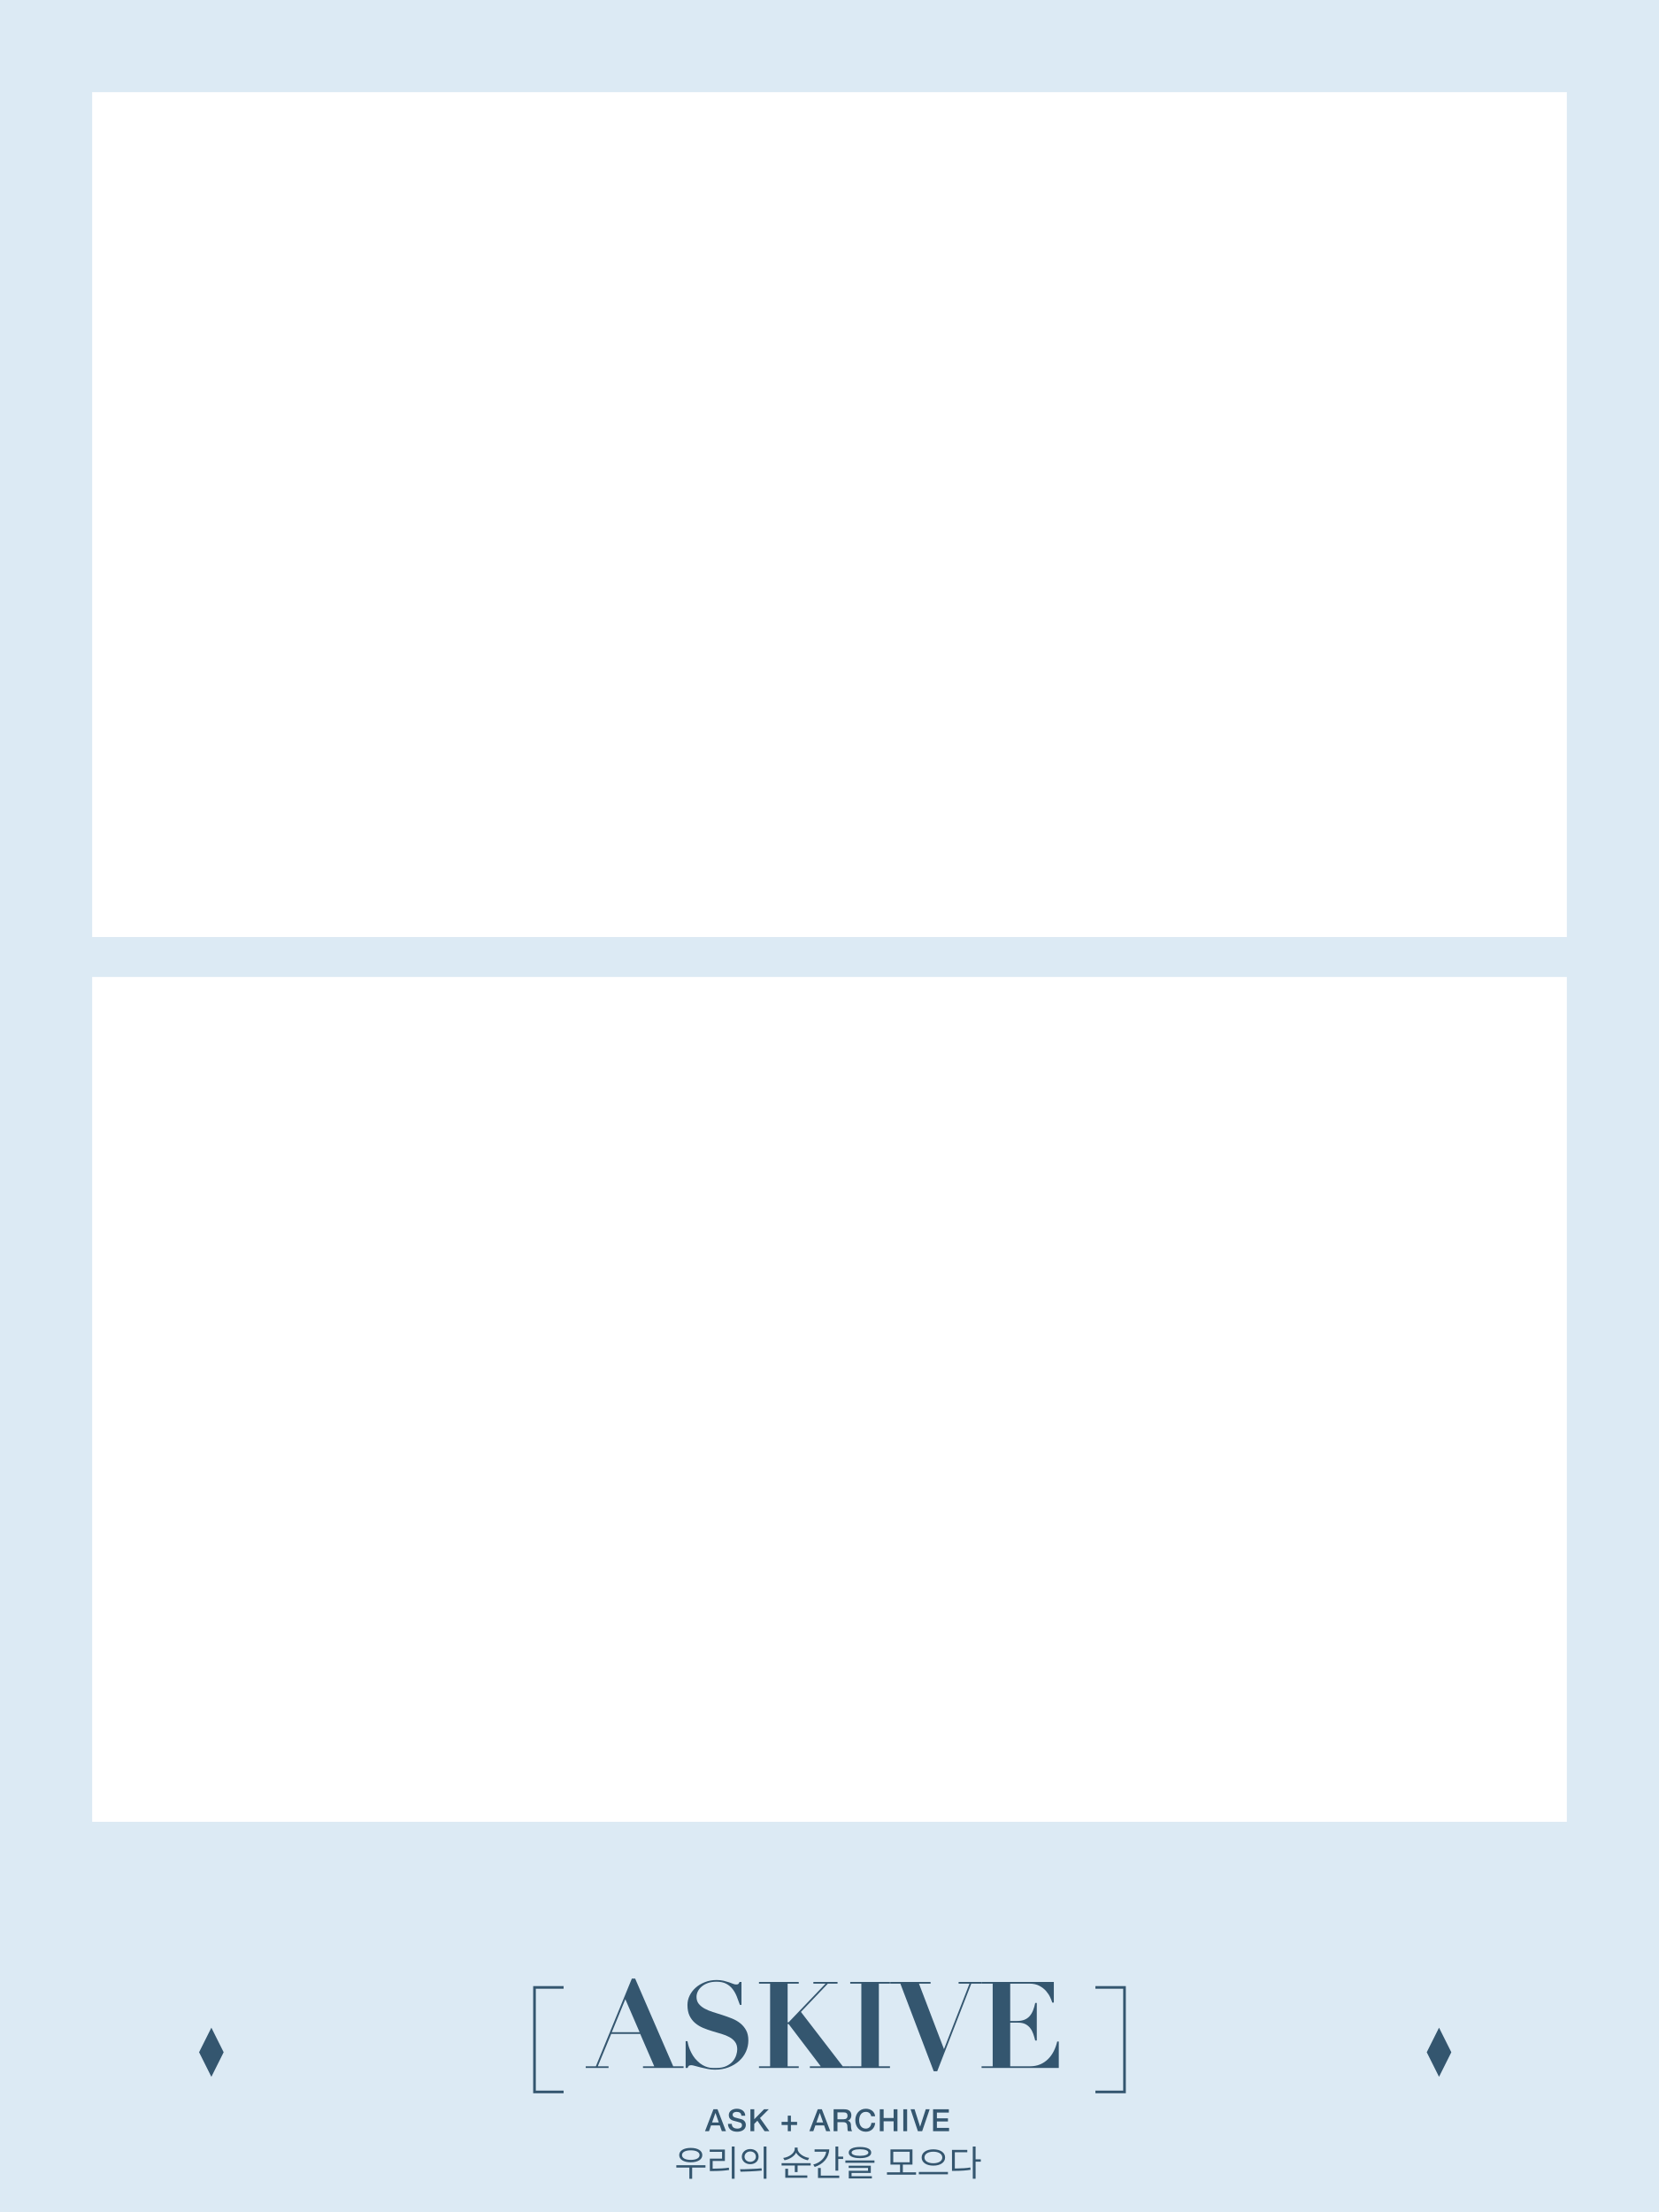
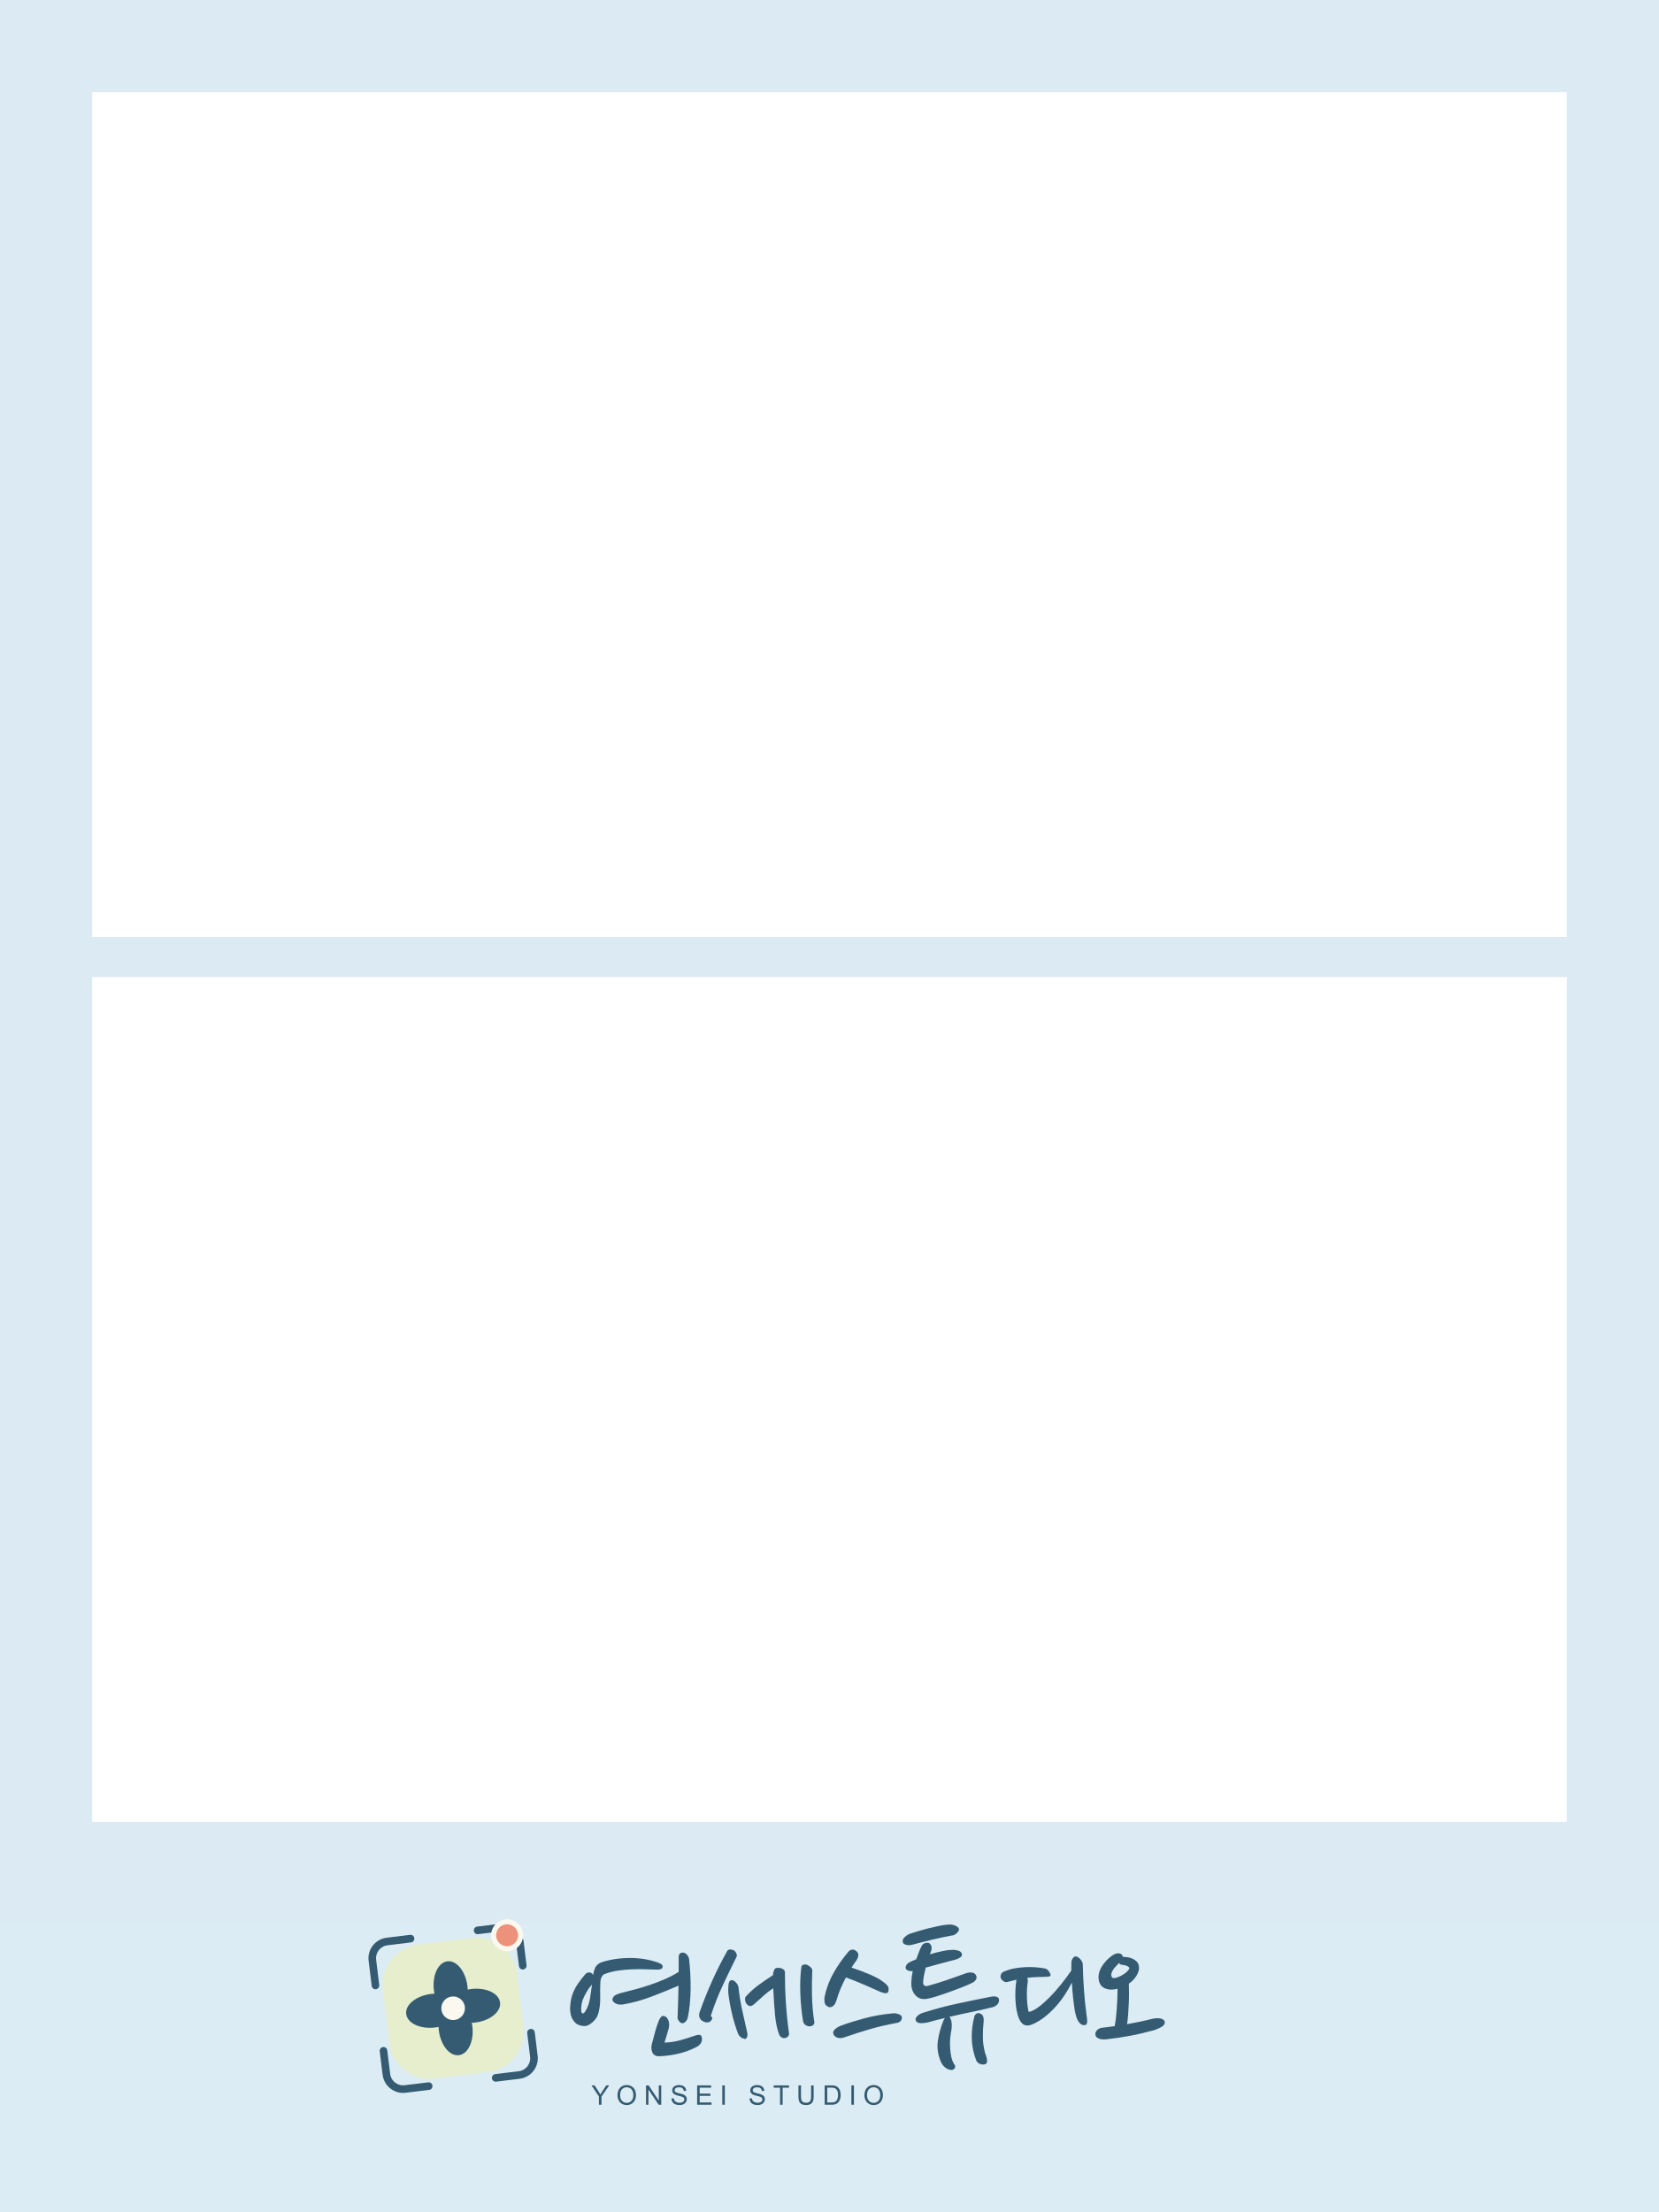
<svg xmlns="http://www.w3.org/2000/svg" width="1080" height="1440" viewBox="0 0 1080 1440">
  <path d="M0 0H1080V1440H0Z M60 60h960v550h-960Z M60 636h960v550h-960Z" fill="#dceaf4" fill-rule="evenodd" />
  <path d="M129.6 1336l8 -16 8 16 -8 16Z M928.8 1336l8 -16 8 16 -8 16Z" fill="#34566f" />
-   <g id="askive-frame-logo" transform="translate(340.2 1290) scale(1.256604)">
-     <g transform="translate(0 -10) scale(0.6853448)">
-       <g transform="translate(-68 -52)">
-         <path d="M99 71H77v79h22m402-79h22v79h-22" fill="none" stroke="#34566f" stroke-width="2" />
-         <g transform="translate(118 57) scale(0.9134134)" color="#34566f">
-           <g fill="currentColor">
-             <path transform="translate(0.00 82) scale(1 -1)" d="M30.30 56.90L42.10 29.60L19.10 29.60ZM-2.50 1.40L-2.50 0.00L16.40 0.00L16.40 1.40L7.50 1.40L18.60 28.20L42.60 28.20L54.20 1.40L44.90 1.40L44.90 0.00L78.50 0.00L78.50 1.40L69.90 1.40L38.40 74.00L35.70 74.00L5.90 1.40Z" />
-             <path transform="translate(73.90 82) scale(1 -1)" d="M6.30 22.20L6.30 0.00L7.90 0.00Q8.40 1.40 9.00 1.85Q9.60 2.30 11.00 2.30Q12.00 2.30 14.05 1.70Q16.10 1.10 18.75 0.45Q21.40 -0.20 24.45 -0.80Q27.50 -1.40 30.60 -1.40Q36.80 -1.40 41.85 0.55Q46.90 2.50 50.55 5.80Q54.20 9.10 56.20 13.50Q58.20 17.90 58.20 22.80Q58.20 27.80 56.35 31.20Q54.50 34.60 51.50 37.00Q48.50 39.40 44.65 40.95Q40.80 42.50 36.75 43.80Q32.70 45.10 28.85 46.30Q25.00 47.50 22.00 49.15Q19.00 50.80 17.15 53.10Q15.30 55.40 15.30 58.90Q15.30 61.20 16.40 63.40Q17.50 65.60 19.60 67.40Q21.70 69.20 24.75 70.30Q27.80 71.40 31.80 71.40Q36.70 71.40 39.90 69.70Q43.10 68.00 45.20 65.25Q47.30 62.50 48.65 59.10Q50.00 55.70 51.20 52.20L52.50 52.20L52.50 71.20L50.90 71.20Q50.40 70.00 49.95 69.55Q49.50 69.10 48.10 69.10Q46.90 69.10 45.45 69.70Q44.00 70.30 42.10 70.95Q40.20 71.60 37.70 72.20Q35.20 72.80 31.90 72.80Q26.70 72.80 22.25 71.05Q17.80 69.30 14.60 66.45Q11.40 63.60 9.60 59.90Q7.80 56.20 7.80 52.20Q7.80 46.80 9.55 43.20Q11.30 39.60 14.20 37.15Q17.10 34.70 20.80 33.15Q24.50 31.60 28.40 30.45Q32.30 29.30 36.00 28.20Q39.70 27.10 42.60 25.50Q45.50 23.90 47.25 21.50Q49.00 19.10 49.00 15.40Q49.00 13.40 48.20 10.75Q47.40 8.10 45.45 5.70Q43.50 3.30 40.10 1.65Q36.70 0.00 31.40 0.00Q29.90 0.00 28.15 0.05Q26.40 0.10 24.45 0.65Q22.50 1.20 20.35 2.40Q18.20 3.60 15.90 5.90Q13.80 7.90 12.35 10.25Q10.90 12.60 9.95 14.85Q9.00 17.10 8.50 19.05Q8.00 21.00 7.80 22.20Z" />
-             <path transform="translate(136.70 82) scale(1 -1)" d="M4.20 71.20L4.20 69.80L13.40 69.80L13.40 1.40L4.20 1.40L4.20 0.00L37.10 0.00L37.10 1.40L27.90 1.40L27.90 36.40L28.70 36.40L55.30 1.40L46.30 1.40L46.30 0.00L79.70 0.00L79.70 1.40L73.50 1.40L38.90 46.40L61.20 69.80L69.20 69.80L69.20 71.20L49.20 71.20L49.20 69.80L59.30 69.80L28.70 37.80L27.90 37.80L27.90 69.80L37.10 69.80L37.10 71.20Z" />
-             <path transform="translate(212.50 82) scale(1 -1)" d="M3.90 71.20L3.90 69.80L13.10 69.80L13.10 1.40L3.90 1.40L3.90 0.00L36.80 0.00L36.80 1.40L27.60 1.40L27.60 69.80L36.80 69.80L36.80 71.20Z" />
-             <path transform="translate(251.20 82) scale(1 -1)" d="M-1.70 71.20L-1.70 69.80L6.70 69.80L34.30 -2.70L37.20 -2.70L65.40 69.80L74.00 69.80L74.00 71.20L54.90 71.20L54.90 69.80L63.90 69.80L42.80 15.60L22.10 69.80L31.70 69.80L31.70 71.20Z" />
-             <path transform="translate(321.40 82) scale(1 -1)" d="M3.70 71.20L3.70 69.80L12.90 69.80L12.90 1.40L3.70 1.40L3.70 0.00L67.60 0.00L67.60 21.90L66.30 21.90Q65.30 17.60 63.40 13.85Q61.50 10.10 58.65 7.30Q55.80 4.50 52.10 2.95Q48.40 1.40 43.80 1.40L27.40 1.40L27.40 37.50L34.10 37.50Q37.60 37.50 39.95 36.30Q42.30 35.10 43.90 33.05Q45.50 31.00 46.45 28.30Q47.40 25.60 48.10 22.70L49.40 22.70L49.40 53.80L48.10 53.80Q47.40 50.40 46.30 47.65Q45.20 44.90 43.50 42.95Q41.80 41.00 39.25 39.95Q36.70 38.90 33.00 38.90L27.40 38.90L27.40 69.80L43.30 69.80Q48.20 69.80 51.60 67.95Q55.00 66.10 57.15 63.60Q59.30 61.10 60.50 58.45Q61.70 55.80 62.20 54.10L63.50 54.10L63.50 71.20Z" />
-           </g>
-         </g>
+   <rect x="0" y="1252.8" width="1080.0" height="187.2" fill="#dcecf4" />
+   <g id="yonsei-frame-logo" color="#345b72" transform="translate(232.2 1236.05) scale(1.099286)">
+     <g transform="translate(10 18) rotate(-7 46 46)">
+       <rect x="7" y="7" width="80" height="80" rx="24" fill="#e7eece" />
+       <path d="M27 3H13A10 10 0 0 0 3 13V28M67 3h14a10 10 0 0 1 10 10v14M91 67v14a10 10 0 0 1-10 10H67M27 91H13A10 10 0 0 1 3 81V67" fill="none" stroke="currentColor" stroke-width="4.5" stroke-linecap="round" />
+       <g transform="translate(47 47)" fill="currentColor">
+         <ellipse cy="-12" rx="10" ry="16" />
+         <ellipse cy="-12" rx="10" ry="16" transform="rotate(90)" />
+         <ellipse cy="-12" rx="10" ry="16" transform="rotate(180)" />
+         <ellipse cy="-12" rx="10" ry="16" transform="rotate(270)" />
+         <circle r="7" fill="#faf8ef" />
      </g>
+       <circle cx="84" cy="8" r="8" fill="#ed927a" stroke="#faf8ef" stroke-width="3" />
    </g>
-   </g>
-   <g id="askive-frame-subtitle" aria-label="ASK + ARCHIVE · 우리의 순간을 모으다">
-     <g transform="translate(459.1 1371.0) scale(0.2)" color="#34566f">
-       <g fill="currentColor">
-         <path transform="translate(0.00 82) scale(1 -1)" d="M26.70 71.40L40.00 71.40L67.50 0.00L54.10 0.00L47.40 18.90L18.90 18.90L12.20 0.00L-0.70 0.00ZM22.30 28.40L44.10 28.40L33.40 59.10L33.10 59.10Z" />
-         <path transform="translate(70.70 82) scale(1 -1)" d="M15.80 23.80Q15.80 19.70 17.20 16.80Q18.60 13.90 21.10 12.05Q23.60 10.20 26.85 9.35Q30.10 8.50 33.90 8.50Q38.00 8.50 40.90 9.45Q43.80 10.40 45.60 11.90Q47.40 13.40 48.20 15.35Q49.00 17.30 49.00 19.30Q49.00 23.40 47.15 25.35Q45.30 27.30 43.10 28.10Q39.30 29.50 34.25 30.75Q29.20 32.00 21.80 34.00Q17.20 35.20 14.15 37.15Q11.10 39.10 9.30 41.50Q7.50 43.90 6.75 46.60Q6.00 49.30 6.00 52.10Q6.00 57.50 8.25 61.45Q10.50 65.40 14.20 68.00Q17.90 70.60 22.60 71.85Q27.30 73.10 32.10 73.10Q37.70 73.10 42.65 71.65Q47.60 70.20 51.35 67.30Q55.10 64.40 57.30 60.15Q59.50 55.90 59.50 50.30L47.00 50.30Q46.50 57.20 42.30 60.05Q38.10 62.90 31.60 62.90Q29.40 62.90 27.10 62.45Q24.80 62.00 22.90 60.95Q21.00 59.90 19.75 58.10Q18.50 56.30 18.50 53.60Q18.50 49.80 20.85 47.65Q23.20 45.50 27.00 44.40Q27.40 44.30 30.15 43.55Q32.90 42.80 36.30 41.90Q39.70 41.00 42.95 40.15Q46.20 39.30 47.60 38.90Q51.10 37.80 53.70 35.90Q56.30 34.00 58.05 31.55Q59.80 29.10 60.65 26.30Q61.50 23.50 61.50 20.70Q61.50 14.70 59.05 10.45Q56.60 6.20 52.60 3.50Q48.60 0.80 43.50 -0.45Q38.40 -1.70 33.10 -1.70Q27.00 -1.70 21.60 -0.20Q16.20 1.30 12.20 4.40Q8.20 7.50 5.80 12.35Q3.40 17.20 3.30 23.80Z" />
-         <path transform="translate(139.50 82) scale(1 -1)" d="M7.60 71.40L20.10 71.40L20.10 38.90L51.90 71.40L67.30 71.40L38.80 42.90L69.30 0.00L53.70 0.00L30.30 34.10L20.10 24.00L20.10 0.00L7.60 0.00Z" />
-         <path transform="translate(243.80 82) scale(1 -1)" d="M24.90 50.60L35.10 50.60L35.10 30.40L55.20 30.40L55.20 20.20L35.10 20.20L35.10 0.00L24.90 0.00L24.90 20.20L4.80 20.20L4.80 30.40L24.90 30.40Z" />
-         <path transform="translate(339.60 82) scale(1 -1)" d="M26.70 71.40L40.00 71.40L67.50 0.00L54.10 0.00L47.40 18.90L18.90 18.90L12.20 0.00L-0.70 0.00ZM22.30 28.40L44.10 28.40L33.40 59.10L33.10 59.10Z" />
-         <path transform="translate(410.30 82) scale(1 -1)" d="M7.60 71.40L41.70 71.40Q53.50 71.40 59.40 66.30Q65.30 61.20 65.30 52.10Q65.30 47.00 63.80 43.65Q62.30 40.30 60.30 38.25Q58.30 36.20 56.35 35.30Q54.40 34.40 53.50 34.10L53.50 33.90Q55.10 33.70 56.95 32.90Q58.80 32.10 60.40 30.35Q62.00 28.60 63.05 25.80Q64.10 23.00 64.10 18.80Q64.10 12.50 65.05 7.35Q66.00 2.20 68.00 0.00L54.60 0.00Q53.20 2.30 52.95 5.10Q52.70 7.90 52.70 10.50Q52.70 15.40 52.10 18.95Q51.50 22.50 49.90 24.85Q48.30 27.20 45.55 28.30Q42.80 29.40 38.50 29.40L20.10 29.40L20.10 0.00L7.60 0.00ZM20.10 38.90L40.60 38.90Q46.60 38.90 49.70 41.75Q52.80 44.60 52.80 50.30Q52.80 53.70 51.80 55.85Q50.80 58.00 49.05 59.20Q47.30 60.40 45.05 60.80Q42.80 61.20 40.40 61.20L20.10 61.20Z" />
-         <path transform="translate(484.70 82) scale(1 -1)" d="M55.80 48.70Q55.00 51.80 53.60 54.40Q52.20 57.00 50.00 58.90Q47.80 60.80 44.85 61.85Q41.90 62.90 38.00 62.90Q32.30 62.90 28.15 60.60Q24.00 58.30 21.40 54.45Q18.80 50.60 17.55 45.70Q16.30 40.80 16.30 35.70Q16.30 30.60 17.55 25.70Q18.80 20.80 21.40 16.95Q24.00 13.10 28.15 10.80Q32.30 8.50 38.00 8.50Q42.20 8.50 45.40 9.95Q48.60 11.40 50.90 13.95Q53.20 16.50 54.50 19.90Q55.80 23.30 56.20 27.20L68.40 27.20Q68.00 20.80 65.65 15.50Q63.30 10.20 59.30 6.35Q55.30 2.50 49.90 0.40Q44.50 -1.70 38.00 -1.70Q30.00 -1.70 23.65 1.25Q17.30 4.20 12.90 9.30Q8.50 14.40 6.15 21.20Q3.80 28.00 3.80 35.70Q3.80 43.30 6.15 50.10Q8.50 56.90 12.90 62.00Q17.30 67.10 23.65 70.10Q30.00 73.10 38.00 73.10Q44.00 73.10 49.30 71.45Q54.60 69.80 58.65 66.65Q62.70 63.50 65.20 59.00Q67.70 54.50 68.30 48.70Z" />
-         <path transform="translate(560.90 82) scale(1 -1)" d="M7.30 71.40L19.80 71.40L19.80 43.00L52.30 43.00L52.30 71.40L64.80 71.40L64.80 0.00L52.30 0.00L52.30 32.20L19.80 32.20L19.80 0.00L7.30 0.00Z" />
-         <path transform="translate(637.10 82) scale(1 -1)" d="M7.60 71.40L20.10 71.40L20.10 0.00L7.60 0.00Z" />
-         <path transform="translate(668.90 82) scale(1 -1)" d="M-0.50 71.40L12.50 71.40L30.40 14.90L30.60 14.90L48.90 71.40L61.60 71.40L37.20 0.00L23.30 0.00Z" />
-         <path transform="translate(734.00 82) scale(1 -1)" d="M7.60 71.40L59.00 71.40L59.00 60.60L20.10 60.60L20.10 41.90L56.10 41.90L56.10 31.70L20.10 31.70L20.10 10.80L59.70 10.80L59.70 0.00L7.60 0.00Z" />
-       </g>
-     </g>
-     <g transform="translate(439.308 1397.0) scale(0.24)" color="#34566f">
-       <g fill="currentColor">
-         <path transform="translate(0.00 82) scale(1 -1)" d="M74.50 57.20C74.50 68.80 62.80 76.70 43.20 76.70C23.70 76.70 11.90 68.80 11.90 57.20C11.90 45.50 23.70 37.60 43.20 37.60C62.80 37.60 74.50 45.60 74.50 57.20ZM43.20 70.10C58.10 70.10 67.10 65.20 67.10 57.20C67.10 49.10 58.10 44.20 43.20 44.20C28.50 44.20 19.50 49.10 19.50 57.20C19.50 65.20 28.50 70.10 43.20 70.10ZM47.00 -7.10L47.00 23.30L83.10 23.30L83.10 29.70L4.10 29.70L4.10 23.30L39.40 23.30L39.40 -7.10Z" />
-         <path transform="translate(86.50 82) scale(1 -1)" d="M68.00 80.40L68.00 -7.00L75.60 -7.00L75.60 80.40ZM60.00 23.10C49.40 21.20 32.10 20.40 18.20 20.40L16.10 20.40L16.10 41.30L49.30 41.30L49.30 72.30L8.10 72.30L8.10 66.00L41.60 66.00L41.60 47.60L8.50 47.60L8.50 13.90L17.40 13.90C36.60 13.90 51.60 15.40 60.70 16.80Z" />
-         <path transform="translate(173.00 82) scale(1 -1)" d="M68.00 80.40L68.00 -7.00L75.60 -7.00L75.60 80.40ZM54.20 52.80C54.20 65.60 44.40 73.60 31.50 73.60C18.80 73.60 8.70 65.10 8.70 52.80C8.70 41.10 18.60 32.50 31.50 32.50C44.10 32.50 54.20 40.40 54.20 52.80ZM46.80 52.80C46.80 44.60 39.80 38.90 31.50 38.90C23.00 38.90 16.10 44.70 16.10 52.80C16.10 61.00 23.10 67.10 31.50 67.10C40.00 67.10 46.80 61.60 46.80 52.80ZM62.90 15.20L62.20 21.40C55.80 20.60 44.50 19.90 32.30 19.50C21.70 18.90 11.40 18.70 3.90 18.80L5.30 12.10C11.90 12.20 21.50 12.50 31.80 13.00C42.90 13.50 55.40 14.30 62.90 15.20Z" />
-         <path transform="translate(285.80 82) scale(1 -1)" d="M47.20 11.10L47.20 28.90L82.70 28.90L82.70 35.30L3.80 35.30L3.80 28.90L39.60 28.90L39.60 11.10ZM78.60 49.60C65.30 51.00 47.30 61.70 47.30 74.00L47.30 77.60L39.40 77.60L39.40 74.00C39.40 61.80 22.70 51.10 8.20 49.50L11.70 43.20C26.70 45.90 39.80 55.70 43.20 64.00C47.20 55.70 60.60 45.80 75.10 43.20ZM73.60 -4.30L73.60 2.00L21.40 2.00L21.40 20.10L13.80 20.10L13.80 -4.30Z" />
-         <path transform="translate(372.30 82) scale(1 -1)" d="M84.30 46.60L84.30 53.00L71.00 53.00L71.00 80.40L63.40 80.40L63.40 15.00L71.00 15.00L71.00 46.60ZM73.70 -4.80L73.70 1.50L23.60 1.50L23.60 22.20L16.00 22.20L16.00 -4.80ZM6.80 72.70L6.80 66.30L38.30 66.30C36.10 50.20 22.00 36.30 3.20 31.50L7.10 25.10C29.40 32.20 45.60 48.90 46.60 72.70Z" />
-         <path transform="translate(458.80 82) scale(1 -1)" d="M82.70 36.20L82.70 42.60L3.80 42.60L3.80 36.20ZM73.90 64.00C73.90 73.60 62.30 79.20 43.30 79.20C24.50 79.20 12.90 73.60 12.90 64.00C12.90 54.40 24.50 48.90 43.30 48.90C62.30 48.90 73.90 54.40 73.90 64.00ZM43.30 73.00C57.20 73.00 66.20 69.50 66.20 64.00C66.20 58.60 57.20 55.20 43.30 55.20C29.60 55.20 20.70 58.60 20.70 64.00C20.70 69.50 29.60 73.00 43.30 73.00ZM75.70 -6.20L75.70 0.00L20.60 0.00L20.60 8.80L72.80 8.80L72.80 28.40L12.80 28.40L12.80 22.30L65.20 22.30L65.20 14.60L13.00 14.60L13.00 -6.20Z" />
-         <path transform="translate(571.60 82) scale(1 -1)" d="M82.70 4.10L82.70 10.50L46.90 10.50L46.90 31.40L73.00 31.40L73.00 72.60L13.30 72.60L13.30 31.40L39.30 31.40L39.30 10.50L3.80 10.50L3.80 4.10ZM65.40 37.70L20.90 37.70L20.90 66.30L65.40 66.30Z" />
-         <path transform="translate(658.10 82) scale(1 -1)" d="M82.70 5.00L82.70 11.40L3.80 11.40L3.80 5.00ZM75.00 50.70C75.00 64.00 62.40 72.80 43.10 72.80C24.10 72.80 11.40 64.00 11.40 50.70C11.40 37.30 24.10 28.60 43.10 28.60C62.30 28.60 75.00 37.30 75.00 50.70ZM67.40 50.60C67.40 41.30 57.70 35.10 43.10 35.10C28.60 35.10 19.00 41.30 19.00 50.60C19.00 60.10 28.60 66.40 43.10 66.40C57.80 66.40 67.40 60.10 67.40 50.60Z" />
-         <path transform="translate(744.60 82) scale(1 -1)" d="M71.20 80.40L63.60 80.40L63.60 -7.00L71.20 -7.00L71.20 39.30L85.40 39.30L85.40 45.70L71.20 45.70ZM14.90 20.90L14.90 64.90L48.70 64.90L48.70 71.30L7.20 71.30L7.20 14.40L15.80 14.40C31.00 14.40 48.30 15.60 57.70 17.40L56.90 23.70C48.50 21.90 31.20 20.90 19.90 20.90Z" />
-       </g>
+     <g fill="currentColor">
+       <path d="M176 505Q179 516 189.5 526.0Q200 536 212 540Q248 552 288.5 558.0Q329 564 369.5 564.0Q410 564 449.5 557.5Q489 551 525 538Q551 528 548 514Q545 504 535.0 502.0Q525 500 519 500Q485 501 449.0 502.0Q413 503 377.0 501.5Q341 500 305.5 495.0Q270 490 236 478Q225 475 219.0 468.0Q213 461 210.0 451.5Q207 442 206.5 431.0Q206 420 206 409Q205 390 205.5 370.0Q206 350 205.5 330.0Q205 310 202.0 290.0Q199 270 192 250Q189 241 181.0 230.5Q173 220 162.5 210.5Q152 201 139.0 195.0Q126 189 112 191Q83 194 68.0 209.5Q53 225 46 247Q39 271 41.0 299.0Q43 327 49 350Q60 388 81.0 419.0Q102 450 125 476Q136 486 147.5 484.5Q159 483 164 475L167 469Q168 485 176 505ZM657 206Q646 206 637.0 218.5Q628 231 630 240Q632 283 633.0 326.0Q634 369 635 412Q563 381 487.0 352.0Q411 323 330 309Q304 306 289.5 315.0Q275 324 273 333Q272 341 276.0 347.5Q280 354 286.5 358.5Q293 363 301.0 366.0Q309 369 316 371Q353 380 394.5 391.0Q436 402 477.5 416.0Q519 430 559.5 447.5Q600 465 635 487H636V569Q636 587 649 592Q658 595 665.5 592.5Q673 590 679.0 584.5Q685 579 688.5 571.5Q692 564 693 558Q697 523 699.5 480.5Q702 438 701.5 395.0Q701 352 697.0 311.0Q693 270 686 238Q682 222 673.0 214.0Q664 206 657 206ZM582 180Q577 163 571.0 142.0Q565 121 558 100Q603 101 647.0 113.5Q691 126 725 138Q735 142 747.5 142.5Q760 143 763 128Q766 108 756.5 95.0Q747 82 730 74Q680 49 629.5 38.0Q579 27 528 25Q500 25 491.0 47.5Q482 70 490 96Q498 126 506.5 158.0Q515 190 527 220Q530 228 536.5 237.0Q543 246 551 246Q567 246 577.0 227.5Q587 209 582 180ZM155 411Q144 400 131.0 377.5Q118 355 110 335Q107 327 104.5 314.5Q102 302 101.5 290.0Q101 278 102.5 269.0Q104 260 110 260Q116 260 122.0 268.5Q128 277 134.0 290.0Q140 303 144.5 319.0Q149 335 151 350L161 420Q159 417 158.0 415.0Q157 413 155 411Z" transform="translate(122.000 96) scale(0.108 -0.108)" />
+       <path d="M223 573Q185 496 147.5 416.5Q110 337 80 245Q86 243 88 236Q89 233 88 230Q82 217 72.5 213.0Q63 209 54 211Q31 216 22.0 231.0Q13 246 19 266Q49 351 86.0 434.0Q123 517 171 603Q176 611 188.0 610.5Q200 610 208 605Q216 600 220.5 589.5Q225 579 223 573ZM637 496Q634 431 635.5 357.0Q637 283 648 215Q650 205 644.5 198.5Q639 192 630 190Q618 187 604.5 193.5Q591 200 587 215Q581 249 577.0 289.0Q573 329 571.5 369.0Q570 409 571.5 447.5Q573 486 578 518Q580 524 587.0 526.5Q594 529 601 528Q606 528 612.5 524.5Q619 521 624.5 516.5Q630 512 633.5 506.5Q637 501 637 496ZM274 316Q269 325 268.5 336.0Q268 347 273 353Q308 391 347.0 419.0Q386 447 422 470Q422 479 424 487Q426 494 429.0 500.0Q432 506 437 508Q443 510 451.5 510.0Q460 510 468.0 507.0Q476 504 481.5 499.0Q487 494 487 485Q487 398 492.5 315.5Q498 233 509 154Q512 144 504.5 134.5Q497 125 487 125Q476 123 468.0 129.0Q460 135 457 140Q439 185 433.0 249.5Q427 314 423 398Q397 381 370.5 357.5Q344 334 321 313Q303 296 291.0 301.5Q279 307 274 316ZM281 152Q282 149 281.5 142.0Q281 135 279.0 129.5Q277 124 272.5 121.0Q268 118 261 122Q259 123 255.0 124.0Q251 125 246.5 128.0Q242 131 236.5 138.0Q231 145 227 157Q210 203 197.0 257.5Q184 312 177 368Q176 377 176.0 388.5Q176 400 177.0 411.0Q178 422 180.5 430.0Q183 438 187 440Q196 444 204.0 440.5Q212 437 218.5 430.0Q225 423 229.0 414.0Q233 405 233 398Q240 335 253.5 274.0Q267 213 281 152Z" transform="translate(201.000 96) scale(0.108 -0.108)" />
+       <path d="M190 606Q209 594 207.0 578.0Q205 562 195 548Q189 540 182.5 531.0Q176 522 170 511Q222 494 273.5 472.0Q325 450 355 424Q372 410 373.0 397.0Q374 384 370 377Q365 369 352.5 371.0Q340 373 328 378Q290 395 238.5 417.5Q187 440 139 457Q123 427 109.5 395.0Q96 363 88 334Q85 324 80.5 315.0Q76 306 69.0 300.5Q62 295 53.5 294.0Q45 293 34 301Q23 308 21.5 324.5Q20 341 22 351Q37 422 71.5 482.5Q106 543 154 600Q161 608 172.0 609.5Q183 611 190 606ZM446 238Q446 228 440.0 219.5Q434 211 419 208Q341 194 272.0 174.0Q203 154 131 129Q109 121 92.0 127.0Q75 133 70 148Q66 161 79.0 173.0Q92 185 110 192Q163 212 238.0 232.5Q313 253 403 261Q409 261 416.0 259.5Q423 258 430.0 255.0Q437 252 441.5 248.0Q446 244 446 238Z" transform="translate(274.708 96) scale(0.108 -0.108)" />
+       <path d="M44 541Q50 544 59.5 548.0Q69 552 80 557Q86 574 91.5 587.5Q97 601 101 612Q106 623 112.0 633.5Q118 644 135 647Q153 650 160.5 635.0Q168 620 162 603Q160 598 158.5 593.5Q157 589 155 584Q191 595 228.0 602.5Q265 610 293 608Q296 607 302.5 606.0Q309 605 315 603Q321 600 325.5 595.5Q330 591 331 584Q331 573 321.0 566.5Q311 560 299 556Q257 545 214.0 533.5Q171 522 132 511Q126 487 122.0 465.5Q118 444 118 428Q118 418 124.5 413.0Q131 408 144 411Q195 425 246.5 442.5Q298 460 349 479Q369 486 385.5 484.0Q402 482 409 467Q414 455 406.5 444.0Q399 433 388 428Q366 417 333.0 404.0Q300 391 264 378Q228 365 195.0 354.5Q162 344 140 340Q111 335 91.5 346.5Q72 358 61 382Q52 402 53.0 431.5Q54 461 61 492Q51 491 41.5 493.0Q32 495 26 501Q24 502 22.5 506.5Q21 511 23 517Q24 529 44 541ZM534 333Q535 320 524.5 309.0Q514 298 499 294Q439 279 380.0 267.0Q321 255 262 241Q266 237 268.5 231.0Q271 225 273 217Q275 205 275.0 193.0Q275 181 274 175Q269 152 266.5 125.5Q264 99 266 72Q267 45 272.5 21.0Q278 -3 289 -20Q297 -27 292.0 -38.5Q287 -50 274 -50Q257 -50 240.5 -38.0Q224 -26 215 -5Q191 52 198.5 107.5Q206 163 229 220Q233 229 238 235Q215 230 193.0 224.0Q171 218 149 212Q126 206 104.0 206.5Q82 207 77 222Q74 235 87.5 247.0Q101 259 119 264Q210 293 302.5 313.0Q395 333 487 351Q492 352 500.0 353.0Q508 354 515.5 352.5Q523 351 528.5 347.0Q534 343 534 333ZM56 636Q49 634 40.5 634.0Q32 634 24.5 636.0Q17 638 11.5 642.5Q6 647 6 655Q5 668 18.0 679.5Q31 691 43 696Q62 702 89.5 710.5Q117 719 147.0 726.5Q177 734 206.0 740.0Q235 746 257 747Q273 749 291.0 742.5Q309 736 314 725Q316 718 312.0 711.5Q308 705 302 700Q289 687 275 687Q257 684 226.5 677.5Q196 671 164.0 663.5Q132 656 102.0 648.0Q72 640 56 636ZM450 221Q445 168 445.5 128.0Q446 88 457 45Q460 37 463.0 28.0Q466 19 467.5 10.5Q469 2 468.5 -5.0Q468 -12 464 -15Q454 -23 436.0 -19.0Q418 -15 410 0Q386 61 384.5 122.0Q383 183 399 244Q401 252 409.5 258.0Q418 264 429 260Q443 255 447.0 243.5Q451 232 450 221Z" transform="translate(322.712 96) scale(0.108 -0.108)" />
+       <path d="M409 526Q408 542 412.5 554.0Q417 566 428 572Q434 574 441.5 570.5Q449 567 456.0 560.0Q463 553 467.5 544.5Q472 536 472 528Q473 467 478.0 394.0Q483 321 492 254Q493 247 494.5 237.5Q496 228 496.0 219.5Q496 211 494.0 204.5Q492 198 488 197Q473 193 462.5 200.5Q452 208 445.0 220.5Q438 233 434.0 248.5Q430 264 428 276Q422 314 418.0 352.5Q414 391 412 429Q394 393 370.5 358.0Q347 323 319.0 292.5Q291 262 259.0 237.5Q227 213 193 199Q175 192 162.0 194.0Q149 196 140.0 204.5Q131 213 125.0 225.5Q119 238 115 252Q108 276 105.0 304.5Q102 333 102.0 360.0Q102 387 104.0 410.0Q106 433 108 445Q97 442 85.0 439.0Q73 436 61 433Q49 429 39.0 435.5Q29 442 24 450Q19 458 22.5 471.0Q26 484 39 489Q66 501 95.5 506.5Q125 512 154.5 513.5Q184 515 212.5 513.0Q241 511 266 506Q277 503 285.0 492.0Q293 481 295 473Q297 467 291.0 464.0Q285 461 277 461Q244 460 217.5 459.0Q191 458 167 455Q172 444 170 431Q167 414 166.0 393.0Q165 372 165.5 349.5Q166 327 168.5 306.0Q171 285 175 268Q199 272 229.5 295.0Q260 318 292.0 350.5Q324 383 354.5 421.5Q385 460 409 495Z" transform="translate(379.032 96) scale(0.108 -0.108)" />
+       <path d="M334 231Q344 233 355.5 233.5Q367 234 376.5 232.0Q386 230 392.5 225.0Q399 220 400 212Q401 197 382.5 186.0Q364 175 341 168Q268 148 206.0 136.5Q144 125 80 118Q56 115 39.5 121.5Q23 128 20 140Q18 151 22.0 159.0Q26 167 33.0 172.0Q40 177 48.0 179.5Q56 182 62 182Q78 184 93.5 186.0Q109 188 125 190Q129 208 132.0 234.0Q135 260 137.0 288.5Q139 317 140.0 345.0Q141 373 141 395Q133 393 131 393Q97 386 70.5 398.0Q44 410 38 443Q35 460 39.0 478.5Q43 497 53.5 515.0Q64 533 79.5 549.5Q95 566 114 579Q134 592 151 589Q168 585 170 570Q175 570 179.5 569.5Q184 569 189 569Q218 566 238.5 551.0Q259 536 259 510Q259 490 244.5 466.0Q230 442 203 423Q204 401 204.0 371.5Q204 342 202.5 311.5Q201 281 199.0 252.0Q197 223 193 201Q268 214 334 231ZM108 463Q112 451 127.0 454.0Q142 457 159.5 466.0Q177 475 190.5 487.0Q204 499 205 506Q206 512 201.0 515.5Q196 519 189.5 521.5Q183 524 175.5 525.0Q168 526 163 527Q153 528 150 537Q142 529 133.0 519.5Q124 510 117.5 500.5Q111 491 108.0 481.0Q105 471 108 463Z" transform="translate(435.352 96) scale(0.108 -0.108)" />
+       <path d="M571 0V621L6 1466H242L531 1024Q611 900 680 776Q746 891 840 1035L1124 1466H1350L765 621V0Z" transform="translate(139.000 122) scale(0.00781 -0.00781)" />
+       <path d="M99 714Q99 1079 295.0 1285.5Q491 1492 801 1492Q1004 1492 1167.0 1395.0Q1330 1298 1415.5 1124.5Q1501 951 1501 731Q1501 508 1411.0 332.0Q1321 156 1156.0 65.5Q991 -25 800 -25Q593 -25 430.0 75.0Q267 175 183.0 348.0Q99 521 99 714ZM299 711Q299 446 441.5 293.5Q584 141 799 141Q1018 141 1159.5 295.0Q1301 449 1301 732Q1301 911 1240.5 1044.5Q1180 1178 1063.5 1251.5Q947 1325 802 1325Q596 1325 447.5 1183.5Q299 1042 299 711Z" transform="translate(153.672 122) scale(0.00781 -0.00781)" />
+       <path d="M156 0V1466H355L1125 315V1466H1311V0H1112L342 1152V0Z" transform="translate(170.117 122) scale(0.00781 -0.00781)" />
+       <path d="M92 471 275 487Q288 377 335.5 306.5Q383 236 483.0 192.5Q583 149 708 149Q819 149 904.0 182.0Q989 215 1030.5 272.5Q1072 330 1072 398Q1072 467 1032.0 518.5Q992 570 900 605Q841 628 639.0 676.5Q437 725 356 768Q251 823 199.5 904.5Q148 986 148 1087Q148 1198 211.0 1294.5Q274 1391 395.0 1441.0Q516 1491 664 1491Q827 1491 951.5 1438.5Q1076 1386 1143.0 1284.0Q1210 1182 1215 1053L1029 1039Q1014 1178 927.5 1249.0Q841 1320 672 1320Q496 1320 415.5 1255.5Q335 1191 335 1100Q335 1021 392 970Q448 919 684.5 865.5Q921 812 1009 772Q1137 713 1198.0 622.5Q1259 532 1259 414Q1259 297 1192.0 193.5Q1125 90 999.5 32.5Q874 -25 717 -25Q518 -25 383.5 33.0Q249 91 172.5 207.5Q96 324 92 471Z" transform="translate(185.672 122) scale(0.00781 -0.00781)" />
+       <path d="M162 0V1466H1222V1293H356V844H1167V672H356V173H1256V0Z" transform="translate(200.344 122) scale(0.00781 -0.00781)" />
+       <path d="M191 0V1466H385V0Z" transform="translate(215.016 122) scale(0.00781 -0.00781)" />
+       <path d="" transform="translate(223.461 122) scale(0.00781 -0.00781)" />
+       <path d="M92 471 275 487Q288 377 335.5 306.5Q383 236 483.0 192.5Q583 149 708 149Q819 149 904.0 182.0Q989 215 1030.5 272.5Q1072 330 1072 398Q1072 467 1032.0 518.5Q992 570 900 605Q841 628 639.0 676.5Q437 725 356 768Q251 823 199.5 904.5Q148 986 148 1087Q148 1198 211.0 1294.5Q274 1391 395.0 1441.0Q516 1491 664 1491Q827 1491 951.5 1438.5Q1076 1386 1143.0 1284.0Q1210 1182 1215 1053L1029 1039Q1014 1178 927.5 1249.0Q841 1320 672 1320Q496 1320 415.5 1255.5Q335 1191 335 1100Q335 1021 392 970Q448 919 684.5 865.5Q921 812 1009 772Q1137 713 1198.0 622.5Q1259 532 1259 414Q1259 297 1192.0 193.5Q1125 90 999.5 32.5Q874 -25 717 -25Q518 -25 383.5 33.0Q249 91 172.5 207.5Q96 324 92 471Z" transform="translate(231.906 122) scale(0.00781 -0.00781)" />
+       <path d="M531 0V1293H48V1466H1210V1293H725V0Z" transform="translate(246.578 122) scale(0.00781 -0.00781)" />
+       <path d="M1120 1466H1314V619Q1314 398 1264.0 268.0Q1214 138 1083.5 56.5Q953 -25 741 -25Q535 -25 404.0 46.0Q273 117 217.0 251.5Q161 386 161 619V1466H355V620Q355 429 390.5 338.5Q426 248 512.5 199.0Q599 150 724 150Q938 150 1029.0 247.0Q1120 344 1120 620Z" transform="translate(260.352 122) scale(0.00781 -0.00781)" />
+       <path d="M158 0V1466H663Q834 1466 924 1445Q1050 1416 1139 1340Q1255 1242 1312.5 1089.5Q1370 937 1370 741Q1370 574 1331.0 445.0Q1292 316 1231.0 231.5Q1170 147 1097.5 98.5Q1025 50 922.5 25.0Q820 0 687 0ZM352 173H665Q810 173 892.5 200.0Q975 227 1024 276Q1093 345 1131.5 461.5Q1170 578 1170 744Q1170 974 1094.5 1097.5Q1019 1221 911 1263Q833 1293 660 1293H352Z" transform="translate(275.906 122) scale(0.00781 -0.00781)" />
+       <path d="M191 0V1466H385V0Z" transform="translate(291.461 122) scale(0.00781 -0.00781)" />
+       <path d="M99 714Q99 1079 295.0 1285.5Q491 1492 801 1492Q1004 1492 1167.0 1395.0Q1330 1298 1415.5 1124.5Q1501 951 1501 731Q1501 508 1411.0 332.0Q1321 156 1156.0 65.5Q991 -25 800 -25Q593 -25 430.0 75.0Q267 175 183.0 348.0Q99 521 99 714ZM299 711Q299 446 441.5 293.5Q584 141 799 141Q1018 141 1159.5 295.0Q1301 449 1301 732Q1301 911 1240.5 1044.5Q1180 1178 1063.5 1251.5Q947 1325 802 1325Q596 1325 447.5 1183.5Q299 1042 299 711Z" transform="translate(299.906 122) scale(0.00781 -0.00781)" />
    </g>
  </g>
</svg>
